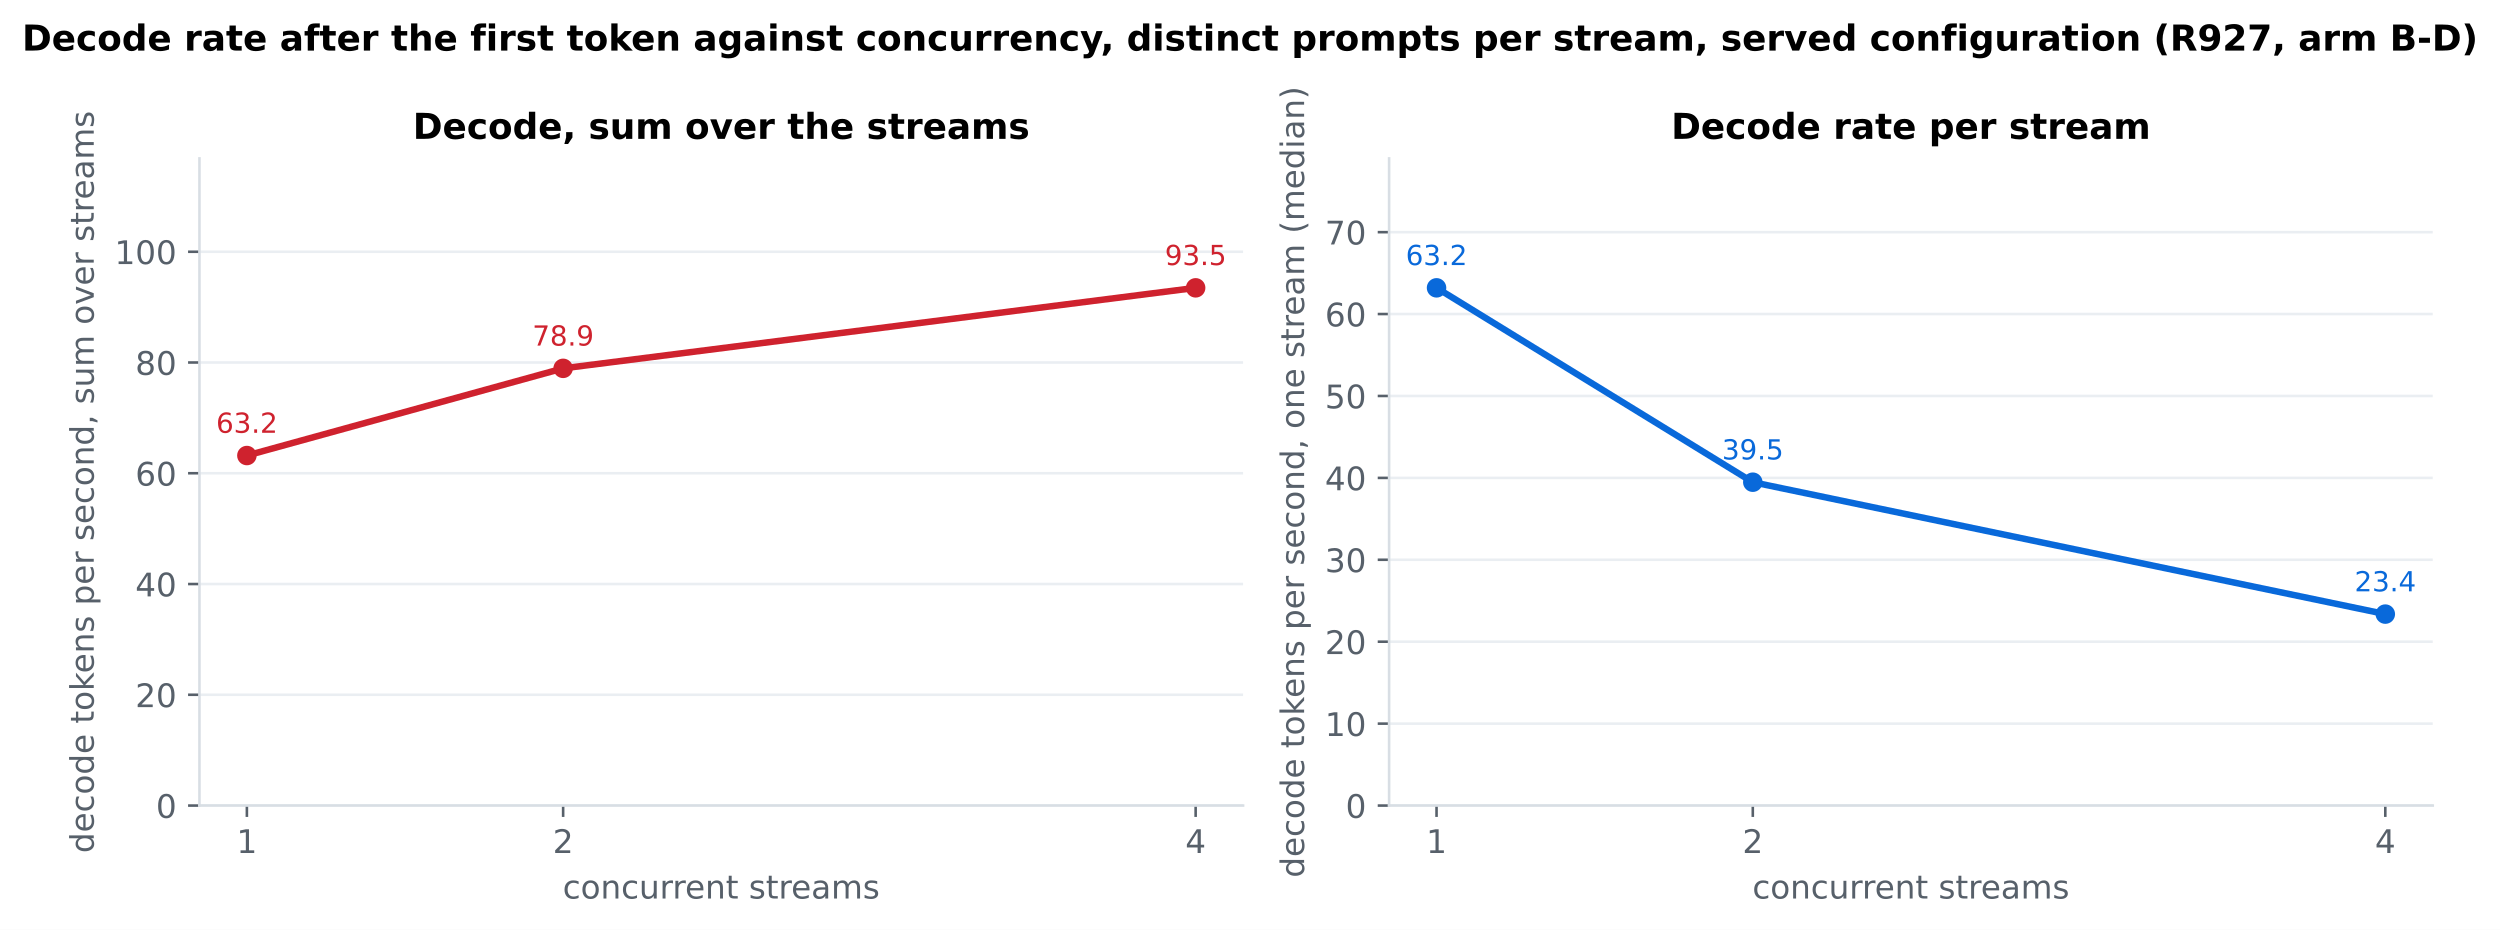
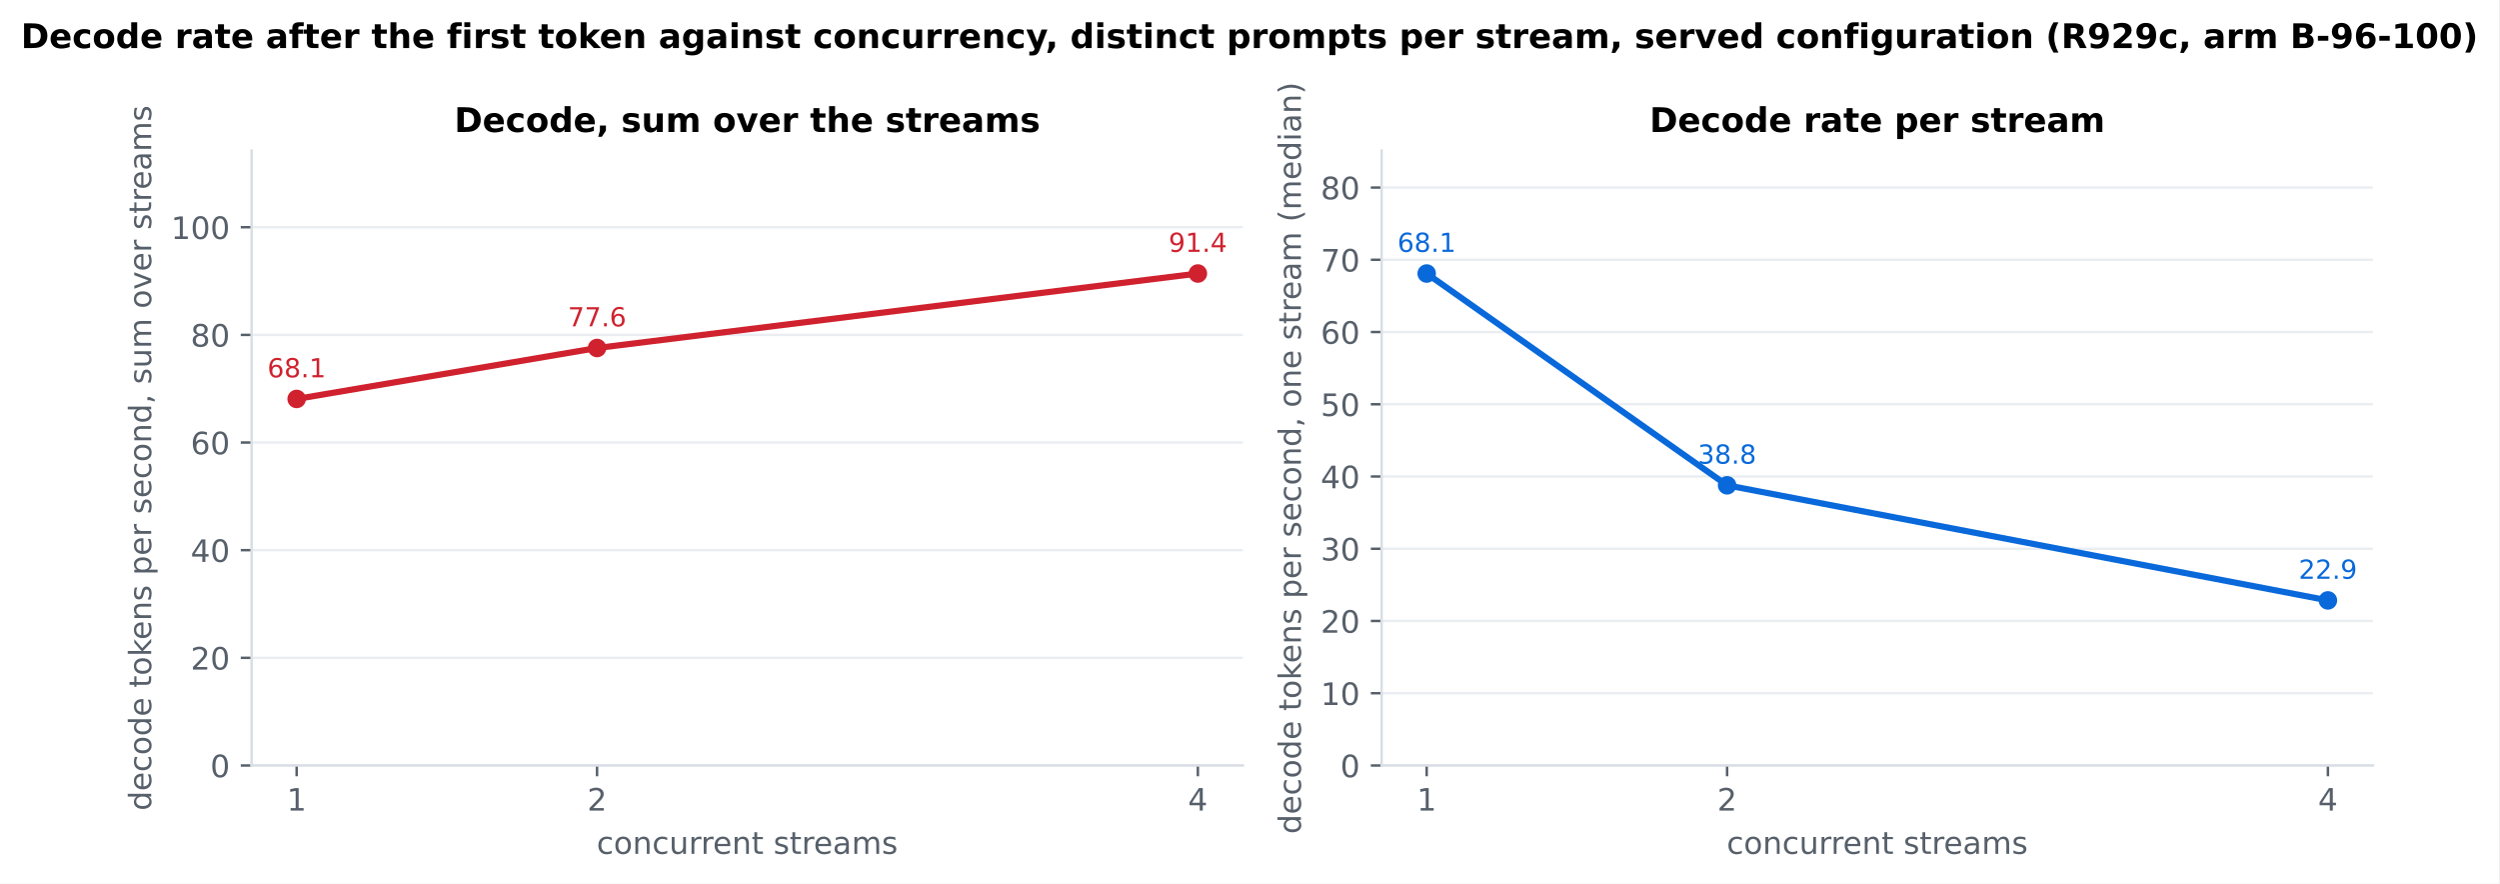
- <svg xmlns="http://www.w3.org/2000/svg" xmlns:xlink="http://www.w3.org/1999/xlink" width="768.555pt" height="285.84pt" viewBox="0 0 768.555 285.84" version="1.1">
+ <svg xmlns="http://www.w3.org/2000/svg" xmlns:xlink="http://www.w3.org/1999/xlink" width="808.777pt" height="285.84pt" viewBox="0 0 808.777 285.84" version="1.1">
  <defs>
    <style type="text/css">*{stroke-linejoin: round; stroke-linecap: butt}</style>
  </defs>
  <g id="figure_1">
    <g id="patch_1">
-       <path d="M 0 285.84  L 768.555 285.84  L 768.555 0  L 0 0  z " style="fill: #ffffff" />
+       <path d="M 0 285.84  L 808.777 285.84  L 808.777 0  L 0 0  z " style="fill: #ffffff" />
    </g>
    <g id="axes_1">
      <g id="patch_2">
-         <path d="M 61.314 247.64  L 382.15 247.64  L 382.15 48.701  L 61.314 48.701  z " style="fill: #ffffff" />
+         <path d="M 81.425 247.64  L 402.261 247.64  L 402.261 48.701  L 81.425 48.701  z " style="fill: #ffffff" />
      </g>
      <g id="matplotlib.axis_1">
        <g id="xtick_1">
          <g id="line2d_1">
            <defs>
-               <path id="m597c4ed821" d="M 0 0  L 0 3.5  " style="stroke: #57606a; stroke-width: 0.8" />
+               <path id="m6ec3edfcda" d="M 0 0  L 0 3.5  " style="stroke: #57606a; stroke-width: 0.8" />
            </defs>
            <g>
-               <use xlink:href="#m597c4ed821" x="75.897" y="247.64" style="fill: #57606a; stroke: #57606a; stroke-width: 0.8" />
+               <use xlink:href="#m6ec3edfcda" x="96.008" y="247.64" style="fill: #57606a; stroke: #57606a; stroke-width: 0.8" />
            </g>
          </g>
          <g id="text_1">
-             <text style="font-size: 10px; font-family: 'DejaVu Sans', 'Bitstream Vera Sans', 'Computer Modern Sans Serif', 'Lucida Grande', 'Verdana', 'Geneva', 'Lucid', 'Arial', 'Helvetica', 'Avant Garde', sans-serif; text-anchor: middle; fill: #57606a" x="75.897" y="262.238" transform="rotate(-0 75.89726 262.2377)">1</text>
+             <text style="font-size: 10px; font-family: 'DejaVu Sans', 'Bitstream Vera Sans', 'Computer Modern Sans Serif', 'Lucida Grande', 'Verdana', 'Geneva', 'Lucid', 'Arial', 'Helvetica', 'Avant Garde', sans-serif; text-anchor: middle; fill: #57606a" x="96.008" y="262.238" transform="rotate(-0 96.00835 262.2377)">1</text>
          </g>
        </g>
        <g id="xtick_2">
          <g id="line2d_2">
            <g>
-               <use xlink:href="#m597c4ed821" x="173.12" y="247.64" style="fill: #57606a; stroke: #57606a; stroke-width: 0.8" />
+               <use xlink:href="#m6ec3edfcda" x="193.231" y="247.64" style="fill: #57606a; stroke: #57606a; stroke-width: 0.8" />
            </g>
          </g>
          <g id="text_2">
-             <text style="font-size: 10px; font-family: 'DejaVu Sans', 'Bitstream Vera Sans', 'Computer Modern Sans Serif', 'Lucida Grande', 'Verdana', 'Geneva', 'Lucid', 'Arial', 'Helvetica', 'Avant Garde', sans-serif; text-anchor: middle; fill: #57606a" x="173.12" y="262.238" transform="rotate(-0 173.1204 262.2377)">2</text>
+             <text style="font-size: 10px; font-family: 'DejaVu Sans', 'Bitstream Vera Sans', 'Computer Modern Sans Serif', 'Lucida Grande', 'Verdana', 'Geneva', 'Lucid', 'Arial', 'Helvetica', 'Avant Garde', sans-serif; text-anchor: middle; fill: #57606a" x="193.231" y="262.238" transform="rotate(-0 193.2315 262.2377)">2</text>
          </g>
        </g>
        <g id="xtick_3">
          <g id="line2d_3">
            <g>
-               <use xlink:href="#m597c4ed821" x="367.567" y="247.64" style="fill: #57606a; stroke: #57606a; stroke-width: 0.8" />
+               <use xlink:href="#m6ec3edfcda" x="387.678" y="247.64" style="fill: #57606a; stroke: #57606a; stroke-width: 0.8" />
            </g>
          </g>
          <g id="text_3">
-             <text style="font-size: 10px; font-family: 'DejaVu Sans', 'Bitstream Vera Sans', 'Computer Modern Sans Serif', 'Lucida Grande', 'Verdana', 'Geneva', 'Lucid', 'Arial', 'Helvetica', 'Avant Garde', sans-serif; text-anchor: middle; fill: #57606a" x="367.567" y="262.238" transform="rotate(-0 367.5667 262.2377)">4</text>
+             <text style="font-size: 10px; font-family: 'DejaVu Sans', 'Bitstream Vera Sans', 'Computer Modern Sans Serif', 'Lucida Grande', 'Verdana', 'Geneva', 'Lucid', 'Arial', 'Helvetica', 'Avant Garde', sans-serif; text-anchor: middle; fill: #57606a" x="387.678" y="262.238" transform="rotate(-0 387.6778 262.2377)">4</text>
          </g>
        </g>
        <g id="text_4">
-           <text style="font-size: 10px; font-family: 'DejaVu Sans', 'Bitstream Vera Sans', 'Computer Modern Sans Serif', 'Lucida Grande', 'Verdana', 'Geneva', 'Lucid', 'Arial', 'Helvetica', 'Avant Garde', sans-serif; text-anchor: middle; fill: #57606a" x="221.732" y="276.238" transform="rotate(-0 221.732 276.2377)">concurrent streams</text>
+           <text style="font-size: 10px; font-family: 'DejaVu Sans', 'Bitstream Vera Sans', 'Computer Modern Sans Serif', 'Lucida Grande', 'Verdana', 'Geneva', 'Lucid', 'Arial', 'Helvetica', 'Avant Garde', sans-serif; text-anchor: middle; fill: #57606a" x="241.843" y="276.238" transform="rotate(-0 241.8431 276.2377)">concurrent streams</text>
        </g>
      </g>
      <g id="matplotlib.axis_2">
        <g id="ytick_1">
          <g id="line2d_4">
-             <path d="M 61.314 247.64  L 382.15 247.64  " clip-path="url(#p9767f2b979)" style="fill: none; stroke: #eaeef2; stroke-width: 0.8; stroke-linecap: square" />
+             <path d="M 81.425 247.64  L 402.261 247.64  " clip-path="url(#p974adec2d1)" style="fill: none; stroke: #eaeef2; stroke-width: 0.8; stroke-linecap: square" />
          </g>
          <g id="line2d_5">
            <defs>
-               <path id="m3f0270bb4e" d="M 0 0  L -3.5 0  " style="stroke: #57606a; stroke-width: 0.8" />
+               <path id="mc8c6212818" d="M 0 0  L -3.5 0  " style="stroke: #57606a; stroke-width: 0.8" />
            </defs>
            <g>
-               <use xlink:href="#m3f0270bb4e" x="61.314" y="247.64" style="fill: #57606a; stroke: #57606a; stroke-width: 0.8" />
+               <use xlink:href="#mc8c6212818" x="81.425" y="247.64" style="fill: #57606a; stroke: #57606a; stroke-width: 0.8" />
            </g>
          </g>
          <g id="text_5">
-             <text style="font-size: 10px; font-family: 'DejaVu Sans', 'Bitstream Vera Sans', 'Computer Modern Sans Serif', 'Lucida Grande', 'Verdana', 'Geneva', 'Lucid', 'Arial', 'Helvetica', 'Avant Garde', sans-serif; text-anchor: end; fill: #57606a" x="54.314" y="251.439" transform="rotate(-0 54.31379 251.4388)">0</text>
+             <text style="font-size: 10px; font-family: 'DejaVu Sans', 'Bitstream Vera Sans', 'Computer Modern Sans Serif', 'Lucida Grande', 'Verdana', 'Geneva', 'Lucid', 'Arial', 'Helvetica', 'Avant Garde', sans-serif; text-anchor: end; fill: #57606a" x="74.425" y="251.439" transform="rotate(-0 74.42488 251.4388)">0</text>
          </g>
        </g>
        <g id="ytick_2">
          <g id="line2d_6">
-             <path d="M 61.314 213.59  L 382.15 213.59  " clip-path="url(#p9767f2b979)" style="fill: none; stroke: #eaeef2; stroke-width: 0.8; stroke-linecap: square" />
+             <path d="M 81.425 212.815  L 402.261 212.815  " clip-path="url(#p974adec2d1)" style="fill: none; stroke: #eaeef2; stroke-width: 0.8; stroke-linecap: square" />
          </g>
          <g id="line2d_7">
            <g>
-               <use xlink:href="#m3f0270bb4e" x="61.314" y="213.59" style="fill: #57606a; stroke: #57606a; stroke-width: 0.8" />
+               <use xlink:href="#mc8c6212818" x="81.425" y="212.815" style="fill: #57606a; stroke: #57606a; stroke-width: 0.8" />
            </g>
          </g>
          <g id="text_6">
-             <text style="font-size: 10px; font-family: 'DejaVu Sans', 'Bitstream Vera Sans', 'Computer Modern Sans Serif', 'Lucida Grande', 'Verdana', 'Geneva', 'Lucid', 'Arial', 'Helvetica', 'Avant Garde', sans-serif; text-anchor: end; fill: #57606a" x="54.314" y="217.389" transform="rotate(-0 54.31379 217.389)">20</text>
+             <text style="font-size: 10px; font-family: 'DejaVu Sans', 'Bitstream Vera Sans', 'Computer Modern Sans Serif', 'Lucida Grande', 'Verdana', 'Geneva', 'Lucid', 'Arial', 'Helvetica', 'Avant Garde', sans-serif; text-anchor: end; fill: #57606a" x="74.425" y="216.614" transform="rotate(-0 74.42488 216.6139)">20</text>
          </g>
        </g>
        <g id="ytick_3">
          <g id="line2d_8">
-             <path d="M 61.314 179.54  L 382.15 179.54  " clip-path="url(#p9767f2b979)" style="fill: none; stroke: #eaeef2; stroke-width: 0.8; stroke-linecap: square" />
+             <path d="M 81.425 177.99  L 402.261 177.99  " clip-path="url(#p974adec2d1)" style="fill: none; stroke: #eaeef2; stroke-width: 0.8; stroke-linecap: square" />
          </g>
          <g id="line2d_9">
            <g>
-               <use xlink:href="#m3f0270bb4e" x="61.314" y="179.54" style="fill: #57606a; stroke: #57606a; stroke-width: 0.8" />
+               <use xlink:href="#mc8c6212818" x="81.425" y="177.99" style="fill: #57606a; stroke: #57606a; stroke-width: 0.8" />
            </g>
          </g>
          <g id="text_7">
-             <text style="font-size: 10px; font-family: 'DejaVu Sans', 'Bitstream Vera Sans', 'Computer Modern Sans Serif', 'Lucida Grande', 'Verdana', 'Geneva', 'Lucid', 'Arial', 'Helvetica', 'Avant Garde', sans-serif; text-anchor: end; fill: #57606a" x="54.314" y="183.339" transform="rotate(-0 54.31379 183.3391)">40</text>
+             <text style="font-size: 10px; font-family: 'DejaVu Sans', 'Bitstream Vera Sans', 'Computer Modern Sans Serif', 'Lucida Grande', 'Verdana', 'Geneva', 'Lucid', 'Arial', 'Helvetica', 'Avant Garde', sans-serif; text-anchor: end; fill: #57606a" x="74.425" y="181.789" transform="rotate(-0 74.42488 181.789)">40</text>
          </g>
        </g>
        <g id="ytick_4">
          <g id="line2d_10">
-             <path d="M 61.314 145.49  L 382.15 145.49  " clip-path="url(#p9767f2b979)" style="fill: none; stroke: #eaeef2; stroke-width: 0.8; stroke-linecap: square" />
+             <path d="M 81.425 143.165  L 402.261 143.165  " clip-path="url(#p974adec2d1)" style="fill: none; stroke: #eaeef2; stroke-width: 0.8; stroke-linecap: square" />
          </g>
          <g id="line2d_11">
            <g>
-               <use xlink:href="#m3f0270bb4e" x="61.314" y="145.49" style="fill: #57606a; stroke: #57606a; stroke-width: 0.8" />
+               <use xlink:href="#mc8c6212818" x="81.425" y="143.165" style="fill: #57606a; stroke: #57606a; stroke-width: 0.8" />
            </g>
          </g>
          <g id="text_8">
-             <text style="font-size: 10px; font-family: 'DejaVu Sans', 'Bitstream Vera Sans', 'Computer Modern Sans Serif', 'Lucida Grande', 'Verdana', 'Geneva', 'Lucid', 'Arial', 'Helvetica', 'Avant Garde', sans-serif; text-anchor: end; fill: #57606a" x="54.314" y="149.289" transform="rotate(-0 54.31379 149.2893)">60</text>
+             <text style="font-size: 10px; font-family: 'DejaVu Sans', 'Bitstream Vera Sans', 'Computer Modern Sans Serif', 'Lucida Grande', 'Verdana', 'Geneva', 'Lucid', 'Arial', 'Helvetica', 'Avant Garde', sans-serif; text-anchor: end; fill: #57606a" x="74.425" y="146.964" transform="rotate(-0 74.42488 146.964)">60</text>
          </g>
        </g>
        <g id="ytick_5">
          <g id="line2d_12">
-             <path d="M 61.314 111.441  L 382.15 111.441  " clip-path="url(#p9767f2b979)" style="fill: none; stroke: #eaeef2; stroke-width: 0.8; stroke-linecap: square" />
+             <path d="M 81.425 108.34  L 402.261 108.34  " clip-path="url(#p974adec2d1)" style="fill: none; stroke: #eaeef2; stroke-width: 0.8; stroke-linecap: square" />
          </g>
          <g id="line2d_13">
            <g>
-               <use xlink:href="#m3f0270bb4e" x="61.314" y="111.441" style="fill: #57606a; stroke: #57606a; stroke-width: 0.8" />
+               <use xlink:href="#mc8c6212818" x="81.425" y="108.34" style="fill: #57606a; stroke: #57606a; stroke-width: 0.8" />
            </g>
          </g>
          <g id="text_9">
-             <text style="font-size: 10px; font-family: 'DejaVu Sans', 'Bitstream Vera Sans', 'Computer Modern Sans Serif', 'Lucida Grande', 'Verdana', 'Geneva', 'Lucid', 'Arial', 'Helvetica', 'Avant Garde', sans-serif; text-anchor: end; fill: #57606a" x="54.314" y="115.239" transform="rotate(-0 54.31379 115.2395)">80</text>
+             <text style="font-size: 10px; font-family: 'DejaVu Sans', 'Bitstream Vera Sans', 'Computer Modern Sans Serif', 'Lucida Grande', 'Verdana', 'Geneva', 'Lucid', 'Arial', 'Helvetica', 'Avant Garde', sans-serif; text-anchor: end; fill: #57606a" x="74.425" y="112.139" transform="rotate(-0 74.42488 112.1391)">80</text>
          </g>
        </g>
        <g id="ytick_6">
          <g id="line2d_14">
-             <path d="M 61.314 77.391  L 382.15 77.391  " clip-path="url(#p9767f2b979)" style="fill: none; stroke: #eaeef2; stroke-width: 0.8; stroke-linecap: square" />
+             <path d="M 81.425 73.515  L 402.261 73.515  " clip-path="url(#p974adec2d1)" style="fill: none; stroke: #eaeef2; stroke-width: 0.8; stroke-linecap: square" />
          </g>
          <g id="line2d_15">
            <g>
-               <use xlink:href="#m3f0270bb4e" x="61.314" y="77.391" style="fill: #57606a; stroke: #57606a; stroke-width: 0.8" />
+               <use xlink:href="#mc8c6212818" x="81.425" y="73.515" style="fill: #57606a; stroke: #57606a; stroke-width: 0.8" />
            </g>
          </g>
          <g id="text_10">
-             <text style="font-size: 10px; font-family: 'DejaVu Sans', 'Bitstream Vera Sans', 'Computer Modern Sans Serif', 'Lucida Grande', 'Verdana', 'Geneva', 'Lucid', 'Arial', 'Helvetica', 'Avant Garde', sans-serif; text-anchor: end; fill: #57606a" x="54.314" y="81.19" transform="rotate(-0 54.31379 81.18963)">100</text>
+             <text style="font-size: 10px; font-family: 'DejaVu Sans', 'Bitstream Vera Sans', 'Computer Modern Sans Serif', 'Lucida Grande', 'Verdana', 'Geneva', 'Lucid', 'Arial', 'Helvetica', 'Avant Garde', sans-serif; text-anchor: end; fill: #57606a" x="74.425" y="77.314" transform="rotate(-0 74.42488 77.31414)">100</text>
          </g>
        </g>
        <g id="text_11">
-           <text style="font-size: 10px; font-family: 'DejaVu Sans', 'Bitstream Vera Sans', 'Computer Modern Sans Serif', 'Lucida Grande', 'Verdana', 'Geneva', 'Lucid', 'Arial', 'Helvetica', 'Avant Garde', sans-serif; text-anchor: middle; fill: #57606a" x="28.824" y="148.17" transform="rotate(-90 28.82394 148.1704)">decode tokens per second, sum over streams</text>
+           <text style="font-size: 10px; font-family: 'DejaVu Sans', 'Bitstream Vera Sans', 'Computer Modern Sans Serif', 'Lucida Grande', 'Verdana', 'Geneva', 'Lucid', 'Arial', 'Helvetica', 'Avant Garde', sans-serif; text-anchor: middle; fill: #57606a" x="48.935" y="148.17" transform="rotate(-90 48.93504 148.1704)">decode tokens per second, sum over streams</text>
        </g>
      </g>
      <g id="line2d_16">
-         <path d="M 75.897 140.042  L 173.12 113.238  L 367.567 88.489  " clip-path="url(#p9767f2b979)" style="fill: none; stroke: #cf222e; stroke-width: 2; stroke-linecap: square" />
+         <path d="M 96.008 129.064  L 193.231 112.582  L 387.678 88.489  " clip-path="url(#p974adec2d1)" style="fill: none; stroke: #cf222e; stroke-width: 2; stroke-linecap: square" />
        <defs>
-           <path id="mb7498ddf5e" d="M 0 2.5  C 0.663 2.5 1.299 2.237 1.768 1.768  C 2.237 1.299 2.5 0.663 2.5 0  C 2.5 -0.663 2.237 -1.299 1.768 -1.768  C 1.299 -2.237 0.663 -2.5 0 -2.5  C -0.663 -2.5 -1.299 -2.237 -1.768 -1.768  C -2.237 -1.299 -2.5 -0.663 -2.5 0  C -2.5 0.663 -2.237 1.299 -1.768 1.768  C -1.299 2.237 -0.663 2.5 0 2.5  z " style="stroke: #cf222e" />
+           <path id="m066cd4cd52" d="M 0 2.5  C 0.663 2.5 1.299 2.237 1.768 1.768  C 2.237 1.299 2.5 0.663 2.5 0  C 2.5 -0.663 2.237 -1.299 1.768 -1.768  C 1.299 -2.237 0.663 -2.5 0 -2.5  C -0.663 -2.5 -1.299 -2.237 -1.768 -1.768  C -2.237 -1.299 -2.5 -0.663 -2.5 0  C -2.5 0.663 -2.237 1.299 -1.768 1.768  C -1.299 2.237 -0.663 2.5 0 2.5  z " style="stroke: #cf222e" />
        </defs>
-         <g clip-path="url(#p9767f2b979)">
-           <use xlink:href="#mb7498ddf5e" x="75.897" y="140.042" style="fill: #cf222e; stroke: #cf222e" />
-           <use xlink:href="#mb7498ddf5e" x="173.12" y="113.238" style="fill: #cf222e; stroke: #cf222e" />
-           <use xlink:href="#mb7498ddf5e" x="367.567" y="88.489" style="fill: #cf222e; stroke: #cf222e" />
+         <g clip-path="url(#p974adec2d1)">
+           <use xlink:href="#m066cd4cd52" x="96.008" y="129.064" style="fill: #cf222e; stroke: #cf222e" />
+           <use xlink:href="#m066cd4cd52" x="193.231" y="112.582" style="fill: #cf222e; stroke: #cf222e" />
+           <use xlink:href="#m066cd4cd52" x="387.678" y="88.489" style="fill: #cf222e; stroke: #cf222e" />
        </g>
      </g>
      <g id="patch_3">
-         <path d="M 61.314 247.64  L 61.314 48.701  " style="fill: none; stroke: #d8dee4; stroke-width: 0.8; stroke-linejoin: miter; stroke-linecap: square" />
+         <path d="M 81.425 247.64  L 81.425 48.701  " style="fill: none; stroke: #d8dee4; stroke-width: 0.8; stroke-linejoin: miter; stroke-linecap: square" />
      </g>
      <g id="patch_4">
-         <path d="M 61.314 247.64  L 382.15 247.64  " style="fill: none; stroke: #d8dee4; stroke-width: 0.8; stroke-linejoin: miter; stroke-linecap: square" />
+         <path d="M 81.425 247.64  L 402.261 247.64  " style="fill: none; stroke: #d8dee4; stroke-width: 0.8; stroke-linejoin: miter; stroke-linecap: square" />
      </g>
      <g id="text_12">
-         <text style="font-size: 8.5px; font-family: 'DejaVu Sans', 'Bitstream Vera Sans', 'Computer Modern Sans Serif', 'Lucida Grande', 'Verdana', 'Geneva', 'Lucid', 'Arial', 'Helvetica', 'Avant Garde', sans-serif; text-anchor: middle; fill: #cf222e" x="75.897" y="133.042" transform="rotate(-0 75.89726 133.042)">63.2</text>
+         <text style="font-size: 8.5px; font-family: 'DejaVu Sans', 'Bitstream Vera Sans', 'Computer Modern Sans Serif', 'Lucida Grande', 'Verdana', 'Geneva', 'Lucid', 'Arial', 'Helvetica', 'Avant Garde', sans-serif; text-anchor: middle; fill: #cf222e" x="96.008" y="122.064" transform="rotate(-0 96.00835 122.0641)">68.1</text>
      </g>
      <g id="text_13">
-         <text style="font-size: 8.5px; font-family: 'DejaVu Sans', 'Bitstream Vera Sans', 'Computer Modern Sans Serif', 'Lucida Grande', 'Verdana', 'Geneva', 'Lucid', 'Arial', 'Helvetica', 'Avant Garde', sans-serif; text-anchor: middle; fill: #cf222e" x="173.12" y="106.238" transform="rotate(-0 173.1204 106.2384)">78.9</text>
+         <text style="font-size: 8.5px; font-family: 'DejaVu Sans', 'Bitstream Vera Sans', 'Computer Modern Sans Serif', 'Lucida Grande', 'Verdana', 'Geneva', 'Lucid', 'Arial', 'Helvetica', 'Avant Garde', sans-serif; text-anchor: middle; fill: #cf222e" x="193.231" y="105.582" transform="rotate(-0 193.2315 105.5823)">77.6</text>
      </g>
      <g id="text_14">
-         <text style="font-size: 8.5px; font-family: 'DejaVu Sans', 'Bitstream Vera Sans', 'Computer Modern Sans Serif', 'Lucida Grande', 'Verdana', 'Geneva', 'Lucid', 'Arial', 'Helvetica', 'Avant Garde', sans-serif; text-anchor: middle; fill: #cf222e" x="367.567" y="81.489" transform="rotate(-0 367.5667 81.48861)">93.5</text>
+         <text style="font-size: 8.5px; font-family: 'DejaVu Sans', 'Bitstream Vera Sans', 'Computer Modern Sans Serif', 'Lucida Grande', 'Verdana', 'Geneva', 'Lucid', 'Arial', 'Helvetica', 'Avant Garde', sans-serif; text-anchor: middle; fill: #cf222e" x="387.678" y="81.489" transform="rotate(-0 387.6778 81.48861)">91.4</text>
      </g>
      <g id="text_15">
-         <text style="font-weight: 700; font-size: 11px; font-family: 'DejaVu Sans', 'Bitstream Vera Sans', 'Computer Modern Sans Serif', 'Lucida Grande', 'Verdana', 'Geneva', 'Lucid', 'Arial', 'Helvetica', 'Avant Garde', sans-serif; text-anchor: middle" x="221.732" y="42.701" transform="rotate(-0 221.732 42.70076)">Decode, sum over the streams</text>
+         <text style="font-weight: 700; font-size: 11px; font-family: 'DejaVu Sans', 'Bitstream Vera Sans', 'Computer Modern Sans Serif', 'Lucida Grande', 'Verdana', 'Geneva', 'Lucid', 'Arial', 'Helvetica', 'Avant Garde', sans-serif; text-anchor: middle" x="241.843" y="42.701" transform="rotate(-0 241.8431 42.70076)">Decode, sum over the streams</text>
      </g>
    </g>
    <g id="axes_2">
      <g id="patch_5">
-         <path d="M 427.041 247.64  L 747.877 247.64  L 747.877 48.701  L 427.041 48.701  z " style="fill: #ffffff" />
+         <path d="M 447.152 247.64  L 767.989 247.64  L 767.989 48.701  L 447.152 48.701  z " style="fill: #ffffff" />
      </g>
      <g id="matplotlib.axis_3">
        <g id="xtick_4">
          <g id="line2d_17">
            <g>
-               <use xlink:href="#m597c4ed821" x="441.625" y="247.64" style="fill: #57606a; stroke: #57606a; stroke-width: 0.8" />
+               <use xlink:href="#m6ec3edfcda" x="461.736" y="247.64" style="fill: #57606a; stroke: #57606a; stroke-width: 0.8" />
            </g>
          </g>
          <g id="text_16">
-             <text style="font-size: 10px; font-family: 'DejaVu Sans', 'Bitstream Vera Sans', 'Computer Modern Sans Serif', 'Lucida Grande', 'Verdana', 'Geneva', 'Lucid', 'Arial', 'Helvetica', 'Avant Garde', sans-serif; text-anchor: middle; fill: #57606a" x="441.625" y="262.238" transform="rotate(-0 441.6245 262.2377)">1</text>
+             <text style="font-size: 10px; font-family: 'DejaVu Sans', 'Bitstream Vera Sans', 'Computer Modern Sans Serif', 'Lucida Grande', 'Verdana', 'Geneva', 'Lucid', 'Arial', 'Helvetica', 'Avant Garde', sans-serif; text-anchor: middle; fill: #57606a" x="461.736" y="262.238" transform="rotate(-0 461.7356 262.2377)">1</text>
          </g>
        </g>
        <g id="xtick_5">
          <g id="line2d_18">
            <g>
-               <use xlink:href="#m597c4ed821" x="538.848" y="247.64" style="fill: #57606a; stroke: #57606a; stroke-width: 0.8" />
+               <use xlink:href="#m6ec3edfcda" x="558.959" y="247.64" style="fill: #57606a; stroke: #57606a; stroke-width: 0.8" />
            </g>
          </g>
          <g id="text_17">
-             <text style="font-size: 10px; font-family: 'DejaVu Sans', 'Bitstream Vera Sans', 'Computer Modern Sans Serif', 'Lucida Grande', 'Verdana', 'Geneva', 'Lucid', 'Arial', 'Helvetica', 'Avant Garde', sans-serif; text-anchor: middle; fill: #57606a" x="538.848" y="262.238" transform="rotate(-0 538.8477 262.2377)">2</text>
+             <text style="font-size: 10px; font-family: 'DejaVu Sans', 'Bitstream Vera Sans', 'Computer Modern Sans Serif', 'Lucida Grande', 'Verdana', 'Geneva', 'Lucid', 'Arial', 'Helvetica', 'Avant Garde', sans-serif; text-anchor: middle; fill: #57606a" x="558.959" y="262.238" transform="rotate(-0 558.9588 262.2377)">2</text>
          </g>
        </g>
        <g id="xtick_6">
          <g id="line2d_19">
            <g>
-               <use xlink:href="#m597c4ed821" x="733.294" y="247.64" style="fill: #57606a; stroke: #57606a; stroke-width: 0.8" />
+               <use xlink:href="#m6ec3edfcda" x="753.405" y="247.64" style="fill: #57606a; stroke: #57606a; stroke-width: 0.8" />
            </g>
          </g>
          <g id="text_18">
-             <text style="font-size: 10px; font-family: 'DejaVu Sans', 'Bitstream Vera Sans', 'Computer Modern Sans Serif', 'Lucida Grande', 'Verdana', 'Geneva', 'Lucid', 'Arial', 'Helvetica', 'Avant Garde', sans-serif; text-anchor: middle; fill: #57606a" x="733.294" y="262.238" transform="rotate(-0 733.294 262.2377)">4</text>
+             <text style="font-size: 10px; font-family: 'DejaVu Sans', 'Bitstream Vera Sans', 'Computer Modern Sans Serif', 'Lucida Grande', 'Verdana', 'Geneva', 'Lucid', 'Arial', 'Helvetica', 'Avant Garde', sans-serif; text-anchor: middle; fill: #57606a" x="753.405" y="262.238" transform="rotate(-0 753.405 262.2377)">4</text>
          </g>
        </g>
        <g id="text_19">
-           <text style="font-size: 10px; font-family: 'DejaVu Sans', 'Bitstream Vera Sans', 'Computer Modern Sans Serif', 'Lucida Grande', 'Verdana', 'Geneva', 'Lucid', 'Arial', 'Helvetica', 'Avant Garde', sans-serif; text-anchor: middle; fill: #57606a" x="587.459" y="276.238" transform="rotate(-0 587.4592 276.2377)">concurrent streams</text>
+           <text style="font-size: 10px; font-family: 'DejaVu Sans', 'Bitstream Vera Sans', 'Computer Modern Sans Serif', 'Lucida Grande', 'Verdana', 'Geneva', 'Lucid', 'Arial', 'Helvetica', 'Avant Garde', sans-serif; text-anchor: middle; fill: #57606a" x="607.57" y="276.238" transform="rotate(-0 607.5703 276.2377)">concurrent streams</text>
        </g>
      </g>
      <g id="matplotlib.axis_4">
        <g id="ytick_7">
          <g id="line2d_20">
-             <path d="M 427.041 247.64  L 747.877 247.64  " clip-path="url(#pdbba3e3181)" style="fill: none; stroke: #eaeef2; stroke-width: 0.8; stroke-linecap: square" />
+             <path d="M 447.152 247.64  L 767.989 247.64  " clip-path="url(#pf72d140735)" style="fill: none; stroke: #eaeef2; stroke-width: 0.8; stroke-linecap: square" />
          </g>
          <g id="line2d_21">
            <g>
-               <use xlink:href="#m3f0270bb4e" x="427.041" y="247.64" style="fill: #57606a; stroke: #57606a; stroke-width: 0.8" />
+               <use xlink:href="#mc8c6212818" x="447.152" y="247.64" style="fill: #57606a; stroke: #57606a; stroke-width: 0.8" />
            </g>
          </g>
          <g id="text_20">
-             <text style="font-size: 10px; font-family: 'DejaVu Sans', 'Bitstream Vera Sans', 'Computer Modern Sans Serif', 'Lucida Grande', 'Verdana', 'Geneva', 'Lucid', 'Arial', 'Helvetica', 'Avant Garde', sans-serif; text-anchor: end; fill: #57606a" x="420.041" y="251.439" transform="rotate(-0 420.0411 251.4388)">0</text>
+             <text style="font-size: 10px; font-family: 'DejaVu Sans', 'Bitstream Vera Sans', 'Computer Modern Sans Serif', 'Lucida Grande', 'Verdana', 'Geneva', 'Lucid', 'Arial', 'Helvetica', 'Avant Garde', sans-serif; text-anchor: end; fill: #57606a" x="440.152" y="251.439" transform="rotate(-0 440.1522 251.4388)">0</text>
          </g>
        </g>
        <g id="ytick_8">
          <g id="line2d_22">
-             <path d="M 427.041 222.458  L 747.877 222.458  " clip-path="url(#pdbba3e3181)" style="fill: none; stroke: #eaeef2; stroke-width: 0.8; stroke-linecap: square" />
+             <path d="M 447.152 224.269  L 767.989 224.269  " clip-path="url(#pf72d140735)" style="fill: none; stroke: #eaeef2; stroke-width: 0.8; stroke-linecap: square" />
          </g>
          <g id="line2d_23">
            <g>
-               <use xlink:href="#m3f0270bb4e" x="427.041" y="222.458" style="fill: #57606a; stroke: #57606a; stroke-width: 0.8" />
+               <use xlink:href="#mc8c6212818" x="447.152" y="224.269" style="fill: #57606a; stroke: #57606a; stroke-width: 0.8" />
            </g>
          </g>
          <g id="text_21">
-             <text style="font-size: 10px; font-family: 'DejaVu Sans', 'Bitstream Vera Sans', 'Computer Modern Sans Serif', 'Lucida Grande', 'Verdana', 'Geneva', 'Lucid', 'Arial', 'Helvetica', 'Avant Garde', sans-serif; text-anchor: end; fill: #57606a" x="420.041" y="226.257" transform="rotate(-0 420.0411 226.2568)">10</text>
+             <text style="font-size: 10px; font-family: 'DejaVu Sans', 'Bitstream Vera Sans', 'Computer Modern Sans Serif', 'Lucida Grande', 'Verdana', 'Geneva', 'Lucid', 'Arial', 'Helvetica', 'Avant Garde', sans-serif; text-anchor: end; fill: #57606a" x="440.152" y="228.068" transform="rotate(-0 440.1522 228.068)">10</text>
          </g>
        </g>
        <g id="ytick_9">
          <g id="line2d_24">
-             <path d="M 427.041 197.276  L 747.877 197.276  " clip-path="url(#pdbba3e3181)" style="fill: none; stroke: #eaeef2; stroke-width: 0.8; stroke-linecap: square" />
+             <path d="M 447.152 200.898  L 767.989 200.898  " clip-path="url(#pf72d140735)" style="fill: none; stroke: #eaeef2; stroke-width: 0.8; stroke-linecap: square" />
          </g>
          <g id="line2d_25">
            <g>
-               <use xlink:href="#m3f0270bb4e" x="427.041" y="197.276" style="fill: #57606a; stroke: #57606a; stroke-width: 0.8" />
+               <use xlink:href="#mc8c6212818" x="447.152" y="200.898" style="fill: #57606a; stroke: #57606a; stroke-width: 0.8" />
            </g>
          </g>
          <g id="text_22">
-             <text style="font-size: 10px; font-family: 'DejaVu Sans', 'Bitstream Vera Sans', 'Computer Modern Sans Serif', 'Lucida Grande', 'Verdana', 'Geneva', 'Lucid', 'Arial', 'Helvetica', 'Avant Garde', sans-serif; text-anchor: end; fill: #57606a" x="420.041" y="201.075" transform="rotate(-0 420.0411 201.0747)">20</text>
+             <text style="font-size: 10px; font-family: 'DejaVu Sans', 'Bitstream Vera Sans', 'Computer Modern Sans Serif', 'Lucida Grande', 'Verdana', 'Geneva', 'Lucid', 'Arial', 'Helvetica', 'Avant Garde', sans-serif; text-anchor: end; fill: #57606a" x="440.152" y="204.697" transform="rotate(-0 440.1522 204.6971)">20</text>
          </g>
        </g>
        <g id="ytick_10">
          <g id="line2d_26">
-             <path d="M 427.041 172.094  L 747.877 172.094  " clip-path="url(#pdbba3e3181)" style="fill: none; stroke: #eaeef2; stroke-width: 0.8; stroke-linecap: square" />
+             <path d="M 447.152 177.527  L 767.989 177.527  " clip-path="url(#pf72d140735)" style="fill: none; stroke: #eaeef2; stroke-width: 0.8; stroke-linecap: square" />
          </g>
          <g id="line2d_27">
            <g>
-               <use xlink:href="#m3f0270bb4e" x="427.041" y="172.094" style="fill: #57606a; stroke: #57606a; stroke-width: 0.8" />
+               <use xlink:href="#mc8c6212818" x="447.152" y="177.527" style="fill: #57606a; stroke: #57606a; stroke-width: 0.8" />
            </g>
          </g>
          <g id="text_23">
-             <text style="font-size: 10px; font-family: 'DejaVu Sans', 'Bitstream Vera Sans', 'Computer Modern Sans Serif', 'Lucida Grande', 'Verdana', 'Geneva', 'Lucid', 'Arial', 'Helvetica', 'Avant Garde', sans-serif; text-anchor: end; fill: #57606a" x="420.041" y="175.893" transform="rotate(-0 420.0411 175.8926)">30</text>
+             <text style="font-size: 10px; font-family: 'DejaVu Sans', 'Bitstream Vera Sans', 'Computer Modern Sans Serif', 'Lucida Grande', 'Verdana', 'Geneva', 'Lucid', 'Arial', 'Helvetica', 'Avant Garde', sans-serif; text-anchor: end; fill: #57606a" x="440.152" y="181.326" transform="rotate(-0 440.1522 181.3263)">30</text>
          </g>
        </g>
        <g id="ytick_11">
          <g id="line2d_28">
-             <path d="M 427.041 146.912  L 747.877 146.912  " clip-path="url(#pdbba3e3181)" style="fill: none; stroke: #eaeef2; stroke-width: 0.8; stroke-linecap: square" />
+             <path d="M 447.152 154.157  L 767.989 154.157  " clip-path="url(#pf72d140735)" style="fill: none; stroke: #eaeef2; stroke-width: 0.8; stroke-linecap: square" />
          </g>
          <g id="line2d_29">
            <g>
-               <use xlink:href="#m3f0270bb4e" x="427.041" y="146.912" style="fill: #57606a; stroke: #57606a; stroke-width: 0.8" />
+               <use xlink:href="#mc8c6212818" x="447.152" y="154.157" style="fill: #57606a; stroke: #57606a; stroke-width: 0.8" />
            </g>
          </g>
          <g id="text_24">
-             <text style="font-size: 10px; font-family: 'DejaVu Sans', 'Bitstream Vera Sans', 'Computer Modern Sans Serif', 'Lucida Grande', 'Verdana', 'Geneva', 'Lucid', 'Arial', 'Helvetica', 'Avant Garde', sans-serif; text-anchor: end; fill: #57606a" x="420.041" y="150.711" transform="rotate(-0 420.0411 150.7105)">40</text>
+             <text style="font-size: 10px; font-family: 'DejaVu Sans', 'Bitstream Vera Sans', 'Computer Modern Sans Serif', 'Lucida Grande', 'Verdana', 'Geneva', 'Lucid', 'Arial', 'Helvetica', 'Avant Garde', sans-serif; text-anchor: end; fill: #57606a" x="440.152" y="157.955" transform="rotate(-0 440.1522 157.9555)">40</text>
          </g>
        </g>
        <g id="ytick_12">
          <g id="line2d_30">
-             <path d="M 427.041 121.73  L 747.877 121.73  " clip-path="url(#pdbba3e3181)" style="fill: none; stroke: #eaeef2; stroke-width: 0.8; stroke-linecap: square" />
+             <path d="M 447.152 130.786  L 767.989 130.786  " clip-path="url(#pf72d140735)" style="fill: none; stroke: #eaeef2; stroke-width: 0.8; stroke-linecap: square" />
          </g>
          <g id="line2d_31">
            <g>
-               <use xlink:href="#m3f0270bb4e" x="427.041" y="121.73" style="fill: #57606a; stroke: #57606a; stroke-width: 0.8" />
+               <use xlink:href="#mc8c6212818" x="447.152" y="130.786" style="fill: #57606a; stroke: #57606a; stroke-width: 0.8" />
            </g>
          </g>
          <g id="text_25">
-             <text style="font-size: 10px; font-family: 'DejaVu Sans', 'Bitstream Vera Sans', 'Computer Modern Sans Serif', 'Lucida Grande', 'Verdana', 'Geneva', 'Lucid', 'Arial', 'Helvetica', 'Avant Garde', sans-serif; text-anchor: end; fill: #57606a" x="420.041" y="125.528" transform="rotate(-0 420.0411 125.5285)">50</text>
+             <text style="font-size: 10px; font-family: 'DejaVu Sans', 'Bitstream Vera Sans', 'Computer Modern Sans Serif', 'Lucida Grande', 'Verdana', 'Geneva', 'Lucid', 'Arial', 'Helvetica', 'Avant Garde', sans-serif; text-anchor: end; fill: #57606a" x="440.152" y="134.585" transform="rotate(-0 440.1522 134.5846)">50</text>
          </g>
        </g>
        <g id="ytick_13">
          <g id="line2d_32">
-             <path d="M 427.041 96.548  L 747.877 96.548  " clip-path="url(#pdbba3e3181)" style="fill: none; stroke: #eaeef2; stroke-width: 0.8; stroke-linecap: square" />
+             <path d="M 447.152 107.415  L 767.989 107.415  " clip-path="url(#pf72d140735)" style="fill: none; stroke: #eaeef2; stroke-width: 0.8; stroke-linecap: square" />
          </g>
          <g id="line2d_33">
            <g>
-               <use xlink:href="#m3f0270bb4e" x="427.041" y="96.548" style="fill: #57606a; stroke: #57606a; stroke-width: 0.8" />
+               <use xlink:href="#mc8c6212818" x="447.152" y="107.415" style="fill: #57606a; stroke: #57606a; stroke-width: 0.8" />
            </g>
          </g>
          <g id="text_26">
-             <text style="font-size: 10px; font-family: 'DejaVu Sans', 'Bitstream Vera Sans', 'Computer Modern Sans Serif', 'Lucida Grande', 'Verdana', 'Geneva', 'Lucid', 'Arial', 'Helvetica', 'Avant Garde', sans-serif; text-anchor: end; fill: #57606a" x="420.041" y="100.346" transform="rotate(-0 420.0411 100.3464)">60</text>
+             <text style="font-size: 10px; font-family: 'DejaVu Sans', 'Bitstream Vera Sans', 'Computer Modern Sans Serif', 'Lucida Grande', 'Verdana', 'Geneva', 'Lucid', 'Arial', 'Helvetica', 'Avant Garde', sans-serif; text-anchor: end; fill: #57606a" x="440.152" y="111.214" transform="rotate(-0 440.1522 111.2138)">60</text>
          </g>
        </g>
        <g id="ytick_14">
          <g id="line2d_34">
-             <path d="M 427.041 71.365  L 747.877 71.365  " clip-path="url(#pdbba3e3181)" style="fill: none; stroke: #eaeef2; stroke-width: 0.8; stroke-linecap: square" />
+             <path d="M 447.152 84.044  L 767.989 84.044  " clip-path="url(#pf72d140735)" style="fill: none; stroke: #eaeef2; stroke-width: 0.8; stroke-linecap: square" />
          </g>
          <g id="line2d_35">
            <g>
-               <use xlink:href="#m3f0270bb4e" x="427.041" y="71.365" style="fill: #57606a; stroke: #57606a; stroke-width: 0.8" />
+               <use xlink:href="#mc8c6212818" x="447.152" y="84.044" style="fill: #57606a; stroke: #57606a; stroke-width: 0.8" />
            </g>
          </g>
          <g id="text_27">
-             <text style="font-size: 10px; font-family: 'DejaVu Sans', 'Bitstream Vera Sans', 'Computer Modern Sans Serif', 'Lucida Grande', 'Verdana', 'Geneva', 'Lucid', 'Arial', 'Helvetica', 'Avant Garde', sans-serif; text-anchor: end; fill: #57606a" x="420.041" y="75.164" transform="rotate(-0 420.0411 75.16432)">70</text>
-           </g>
-         </g>
-         <g id="text_28">
-           <text style="font-size: 10px; font-family: 'DejaVu Sans', 'Bitstream Vera Sans', 'Computer Modern Sans Serif', 'Lucida Grande', 'Verdana', 'Geneva', 'Lucid', 'Arial', 'Helvetica', 'Avant Garde', sans-serif; text-anchor: middle; fill: #57606a" x="400.914" y="148.17" transform="rotate(-90 400.9137 148.1704)">decode tokens per second, one stream (median)</text>
-         </g>
-       </g>
-       <g id="line2d_36">
-         <path d="M 441.625 88.489  L 538.848 148.241  L 733.294 188.789  " clip-path="url(#pdbba3e3181)" style="fill: none; stroke: #0969da; stroke-width: 2; stroke-linecap: square" />
+             <text style="font-size: 10px; font-family: 'DejaVu Sans', 'Bitstream Vera Sans', 'Computer Modern Sans Serif', 'Lucida Grande', 'Verdana', 'Geneva', 'Lucid', 'Arial', 'Helvetica', 'Avant Garde', sans-serif; text-anchor: end; fill: #57606a" x="440.152" y="87.843" transform="rotate(-0 440.1522 87.84292)">70</text>
+           </g>
+         </g>
+         <g id="ytick_15">
+           <g id="line2d_36">
+             <path d="M 447.152 60.673  L 767.989 60.673  " clip-path="url(#pf72d140735)" style="fill: none; stroke: #eaeef2; stroke-width: 0.8; stroke-linecap: square" />
+           </g>
+           <g id="line2d_37">
+             <g>
+               <use xlink:href="#mc8c6212818" x="447.152" y="60.673" style="fill: #57606a; stroke: #57606a; stroke-width: 0.8" />
+             </g>
+           </g>
+           <g id="text_28">
+             <text style="font-size: 10px; font-family: 'DejaVu Sans', 'Bitstream Vera Sans', 'Computer Modern Sans Serif', 'Lucida Grande', 'Verdana', 'Geneva', 'Lucid', 'Arial', 'Helvetica', 'Avant Garde', sans-serif; text-anchor: end; fill: #57606a" x="440.152" y="64.472" transform="rotate(-0 440.1522 64.47208)">80</text>
+           </g>
+         </g>
+         <g id="text_29">
+           <text style="font-size: 10px; font-family: 'DejaVu Sans', 'Bitstream Vera Sans', 'Computer Modern Sans Serif', 'Lucida Grande', 'Verdana', 'Geneva', 'Lucid', 'Arial', 'Helvetica', 'Avant Garde', sans-serif; text-anchor: middle; fill: #57606a" x="421.025" y="148.17" transform="rotate(-90 421.0248 148.1704)">decode tokens per second, one stream (median)</text>
+         </g>
+       </g>
+       <g id="line2d_38">
+         <path d="M 461.736 88.489  L 558.959 157.003  L 753.405 194.237  " clip-path="url(#pf72d140735)" style="fill: none; stroke: #0969da; stroke-width: 2; stroke-linecap: square" />
        <defs>
-           <path id="m394eca6289" d="M 0 2.5  C 0.663 2.5 1.299 2.237 1.768 1.768  C 2.237 1.299 2.5 0.663 2.5 0  C 2.5 -0.663 2.237 -1.299 1.768 -1.768  C 1.299 -2.237 0.663 -2.5 0 -2.5  C -0.663 -2.5 -1.299 -2.237 -1.768 -1.768  C -2.237 -1.299 -2.5 -0.663 -2.5 0  C -2.5 0.663 -2.237 1.299 -1.768 1.768  C -1.299 2.237 -0.663 2.5 0 2.5  z " style="stroke: #0969da" />
+           <path id="m24054d8914" d="M 0 2.5  C 0.663 2.5 1.299 2.237 1.768 1.768  C 2.237 1.299 2.5 0.663 2.5 0  C 2.5 -0.663 2.237 -1.299 1.768 -1.768  C 1.299 -2.237 0.663 -2.5 0 -2.5  C -0.663 -2.5 -1.299 -2.237 -1.768 -1.768  C -2.237 -1.299 -2.5 -0.663 -2.5 0  C -2.5 0.663 -2.237 1.299 -1.768 1.768  C -1.299 2.237 -0.663 2.5 0 2.5  z " style="stroke: #0969da" />
        </defs>
-         <g clip-path="url(#pdbba3e3181)">
-           <use xlink:href="#m394eca6289" x="441.625" y="88.489" style="fill: #0969da; stroke: #0969da" />
-           <use xlink:href="#m394eca6289" x="538.848" y="148.241" style="fill: #0969da; stroke: #0969da" />
-           <use xlink:href="#m394eca6289" x="733.294" y="188.789" style="fill: #0969da; stroke: #0969da" />
+         <g clip-path="url(#pf72d140735)">
+           <use xlink:href="#m24054d8914" x="461.736" y="88.489" style="fill: #0969da; stroke: #0969da" />
+           <use xlink:href="#m24054d8914" x="558.959" y="157.003" style="fill: #0969da; stroke: #0969da" />
+           <use xlink:href="#m24054d8914" x="753.405" y="194.237" style="fill: #0969da; stroke: #0969da" />
        </g>
      </g>
      <g id="patch_6">
-         <path d="M 427.041 247.64  L 427.041 48.701  " style="fill: none; stroke: #d8dee4; stroke-width: 0.8; stroke-linejoin: miter; stroke-linecap: square" />
+         <path d="M 447.152 247.64  L 447.152 48.701  " style="fill: none; stroke: #d8dee4; stroke-width: 0.8; stroke-linejoin: miter; stroke-linecap: square" />
      </g>
      <g id="patch_7">
-         <path d="M 427.041 247.64  L 747.877 247.64  " style="fill: none; stroke: #d8dee4; stroke-width: 0.8; stroke-linejoin: miter; stroke-linecap: square" />
-       </g>
-       <g id="text_29">
-         <text style="font-size: 8.5px; font-family: 'DejaVu Sans', 'Bitstream Vera Sans', 'Computer Modern Sans Serif', 'Lucida Grande', 'Verdana', 'Geneva', 'Lucid', 'Arial', 'Helvetica', 'Avant Garde', sans-serif; text-anchor: middle; fill: #0969da" x="441.625" y="81.489" transform="rotate(-0 441.6245 81.48861)">63.2</text>
+         <path d="M 447.152 247.64  L 767.989 247.64  " style="fill: none; stroke: #d8dee4; stroke-width: 0.8; stroke-linejoin: miter; stroke-linecap: square" />
      </g>
      <g id="text_30">
-         <text style="font-size: 8.5px; font-family: 'DejaVu Sans', 'Bitstream Vera Sans', 'Computer Modern Sans Serif', 'Lucida Grande', 'Verdana', 'Geneva', 'Lucid', 'Arial', 'Helvetica', 'Avant Garde', sans-serif; text-anchor: middle; fill: #0969da" x="538.848" y="141.241" transform="rotate(-0 538.8477 141.2413)">39.5</text>
+         <text style="font-size: 8.5px; font-family: 'DejaVu Sans', 'Bitstream Vera Sans', 'Computer Modern Sans Serif', 'Lucida Grande', 'Verdana', 'Geneva', 'Lucid', 'Arial', 'Helvetica', 'Avant Garde', sans-serif; text-anchor: middle; fill: #0969da" x="461.736" y="81.489" transform="rotate(-0 461.7356 81.48861)">68.1</text>
      </g>
      <g id="text_31">
-         <text style="font-size: 8.5px; font-family: 'DejaVu Sans', 'Bitstream Vera Sans', 'Computer Modern Sans Serif', 'Lucida Grande', 'Verdana', 'Geneva', 'Lucid', 'Arial', 'Helvetica', 'Avant Garde', sans-serif; text-anchor: middle; fill: #0969da" x="733.294" y="181.789" transform="rotate(-0 733.294 181.7886)">23.4</text>
+         <text style="font-size: 8.5px; font-family: 'DejaVu Sans', 'Bitstream Vera Sans', 'Computer Modern Sans Serif', 'Lucida Grande', 'Verdana', 'Geneva', 'Lucid', 'Arial', 'Helvetica', 'Avant Garde', sans-serif; text-anchor: middle; fill: #0969da" x="558.959" y="150.003" transform="rotate(-0 558.9588 150.0035)">38.8</text>
      </g>
      <g id="text_32">
-         <text style="font-weight: 700; font-size: 11px; font-family: 'DejaVu Sans', 'Bitstream Vera Sans', 'Computer Modern Sans Serif', 'Lucida Grande', 'Verdana', 'Geneva', 'Lucid', 'Arial', 'Helvetica', 'Avant Garde', sans-serif; text-anchor: middle" x="587.459" y="42.701" transform="rotate(-0 587.4592 42.70076)">Decode rate per stream</text>
+         <text style="font-size: 8.5px; font-family: 'DejaVu Sans', 'Bitstream Vera Sans', 'Computer Modern Sans Serif', 'Lucida Grande', 'Verdana', 'Geneva', 'Lucid', 'Arial', 'Helvetica', 'Avant Garde', sans-serif; text-anchor: middle; fill: #0969da" x="753.405" y="187.237" transform="rotate(-0 753.405 187.2371)">22.9</text>
+       </g>
+       <g id="text_33">
+         <text style="font-weight: 700; font-size: 11px; font-family: 'DejaVu Sans', 'Bitstream Vera Sans', 'Computer Modern Sans Serif', 'Lucida Grande', 'Verdana', 'Geneva', 'Lucid', 'Arial', 'Helvetica', 'Avant Garde', sans-serif; text-anchor: middle" x="607.57" y="42.701" transform="rotate(-0 607.5703 42.70076)">Decode rate per stream</text>
      </g>
    </g>
-     <g id="text_33">
-       <text style="font-weight: 700; font-size: 11px; font-family: 'DejaVu Sans', 'Bitstream Vera Sans', 'Computer Modern Sans Serif', 'Lucida Grande', 'Verdana', 'Geneva', 'Lucid', 'Arial', 'Helvetica', 'Avant Garde', sans-serif; text-anchor: middle" x="384.277" y="15.558" transform="rotate(-0 384.2774 15.55828)">Decode rate after the first token against concurrency, distinct prompts per stream, served configuration (R927, arm B-D)</text>
+     <g id="text_34">
+       <text style="font-weight: 700; font-size: 11px; font-family: 'DejaVu Sans', 'Bitstream Vera Sans', 'Computer Modern Sans Serif', 'Lucida Grande', 'Verdana', 'Geneva', 'Lucid', 'Arial', 'Helvetica', 'Avant Garde', sans-serif; text-anchor: middle" x="404.389" y="15.558" transform="rotate(-0 404.3885 15.55828)">Decode rate after the first token against concurrency, distinct prompts per stream, served configuration (R929c, arm B-96-100)</text>
    </g>
  </g>
  <defs>
-     <clipPath id="p9767f2b979">
-       <rect x="61.314" y="48.701" width="320.836" height="198.939" />
+     <clipPath id="p974adec2d1">
+       <rect x="81.425" y="48.701" width="320.836" height="198.939" />
    </clipPath>
-     <clipPath id="pdbba3e3181">
-       <rect x="427.041" y="48.701" width="320.836" height="198.939" />
+     <clipPath id="pf72d140735">
+       <rect x="447.152" y="48.701" width="320.836" height="198.939" />
    </clipPath>
  </defs>
</svg>
